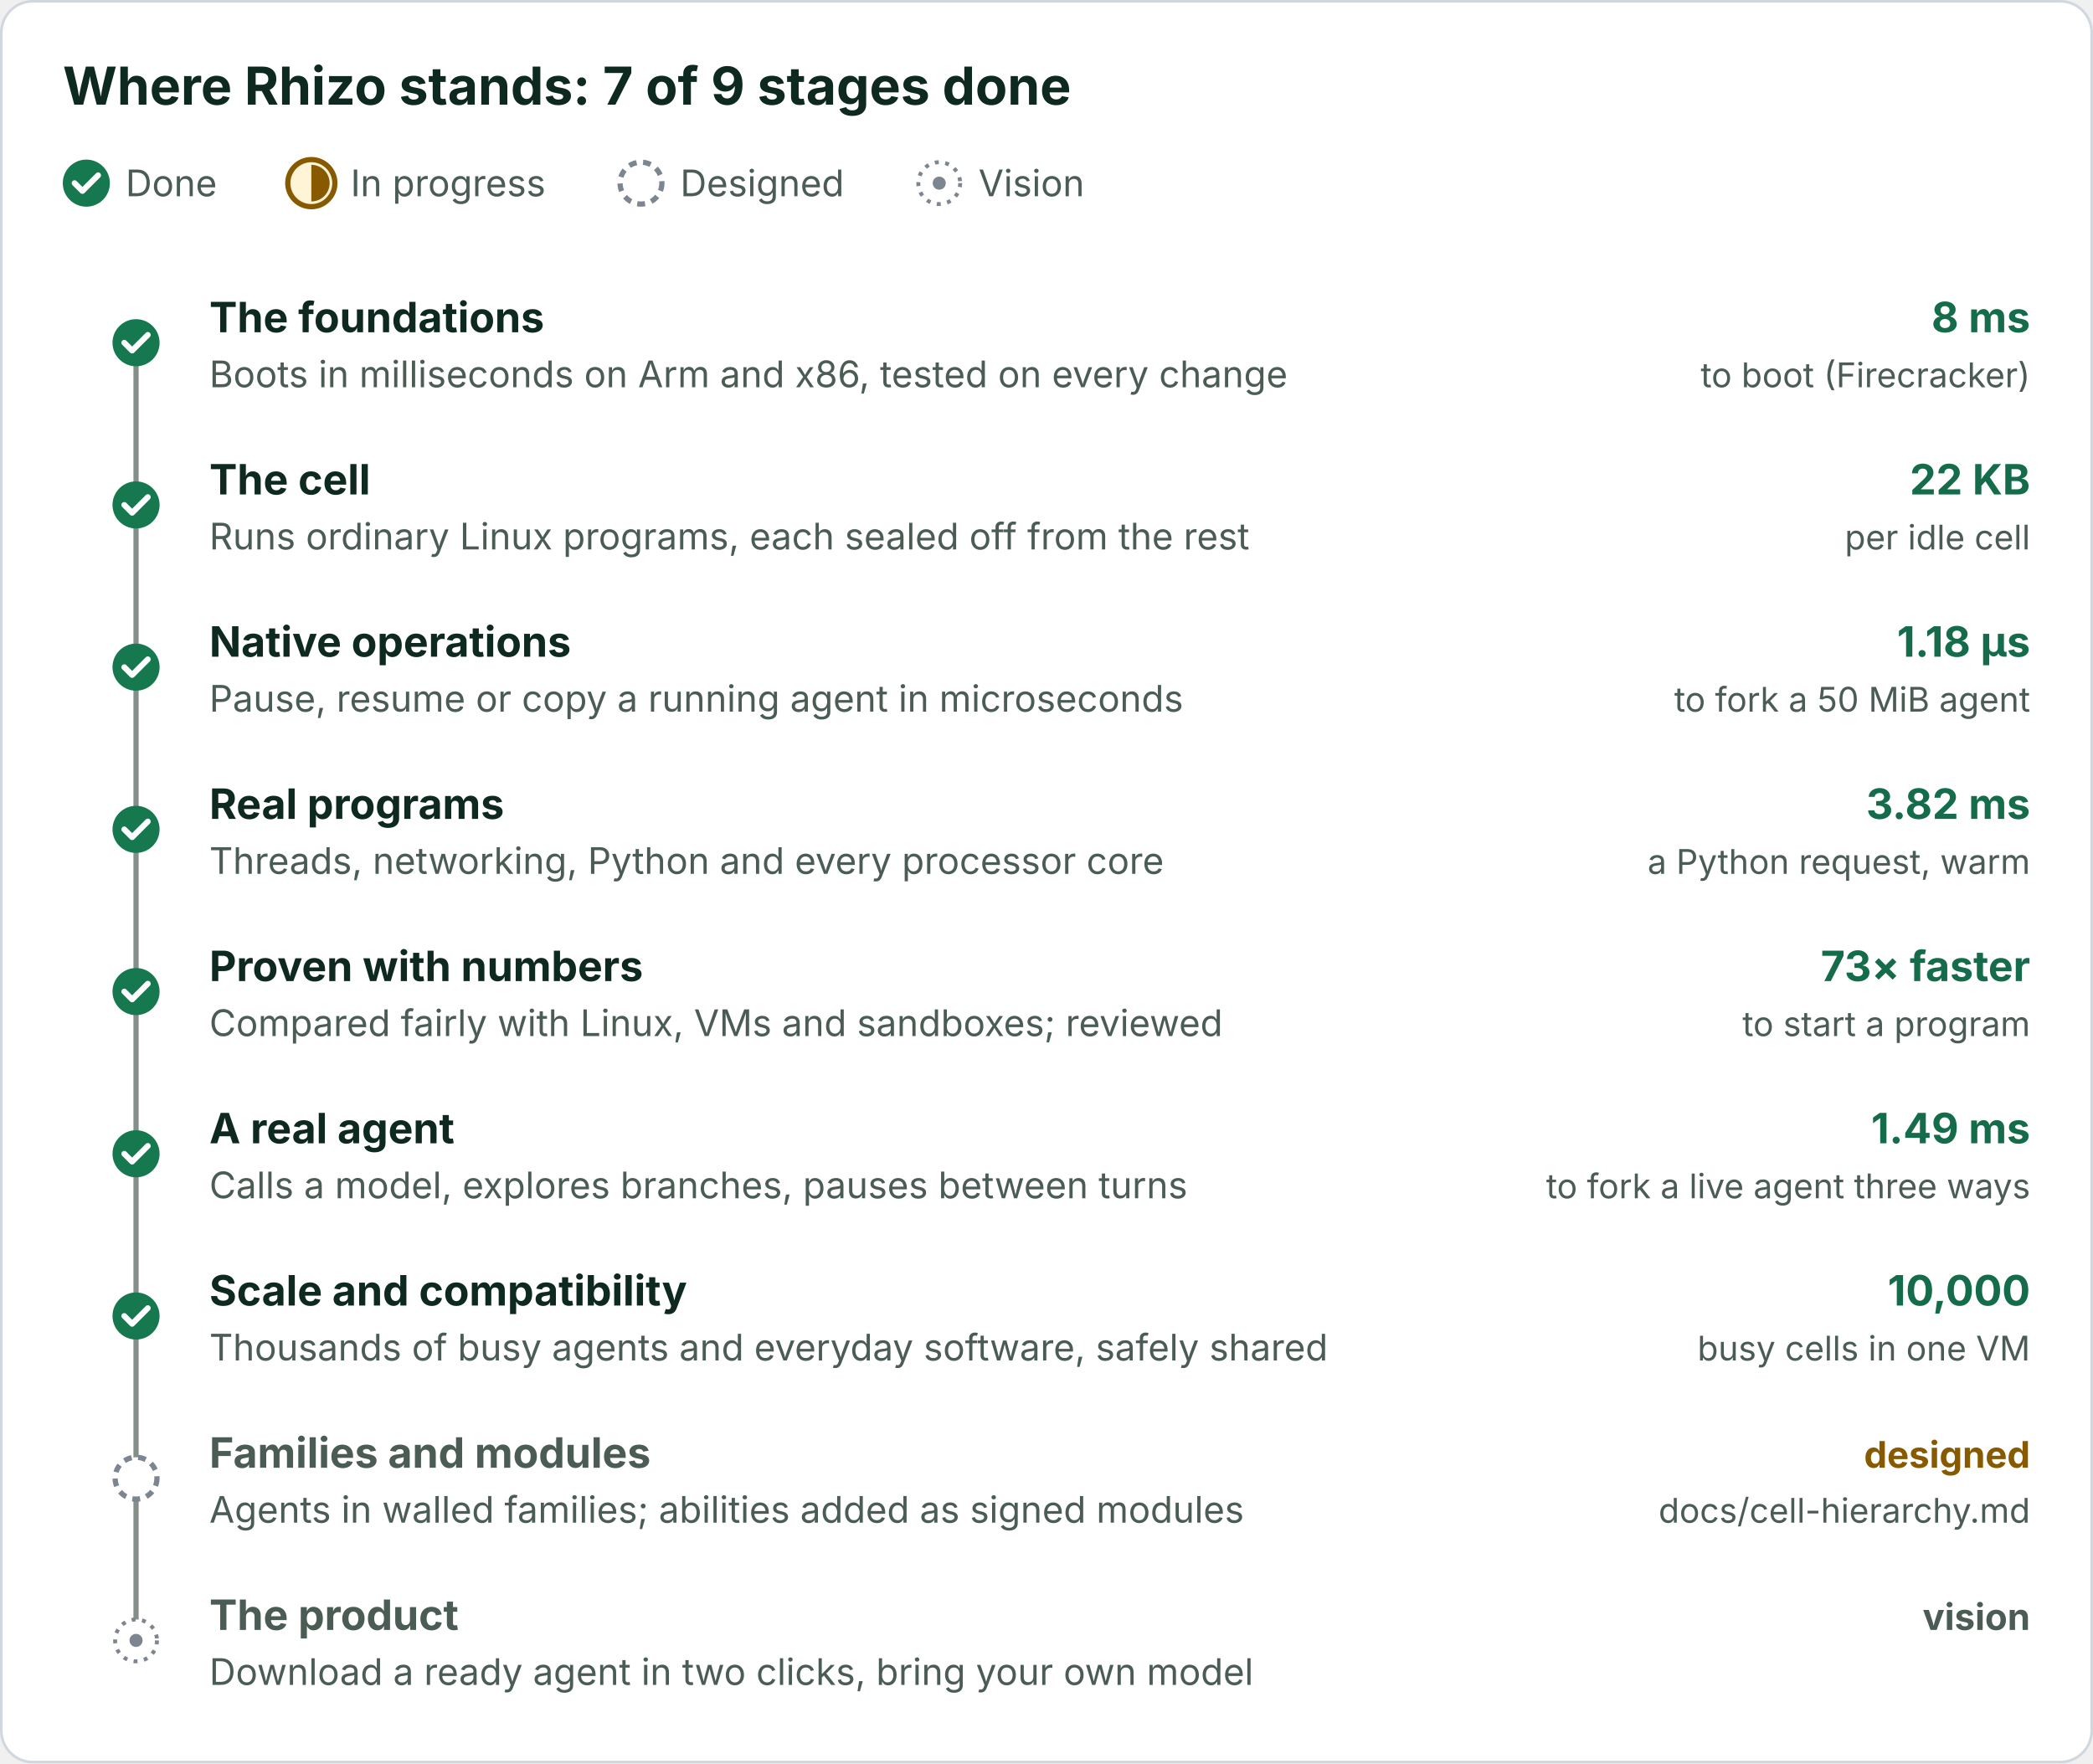
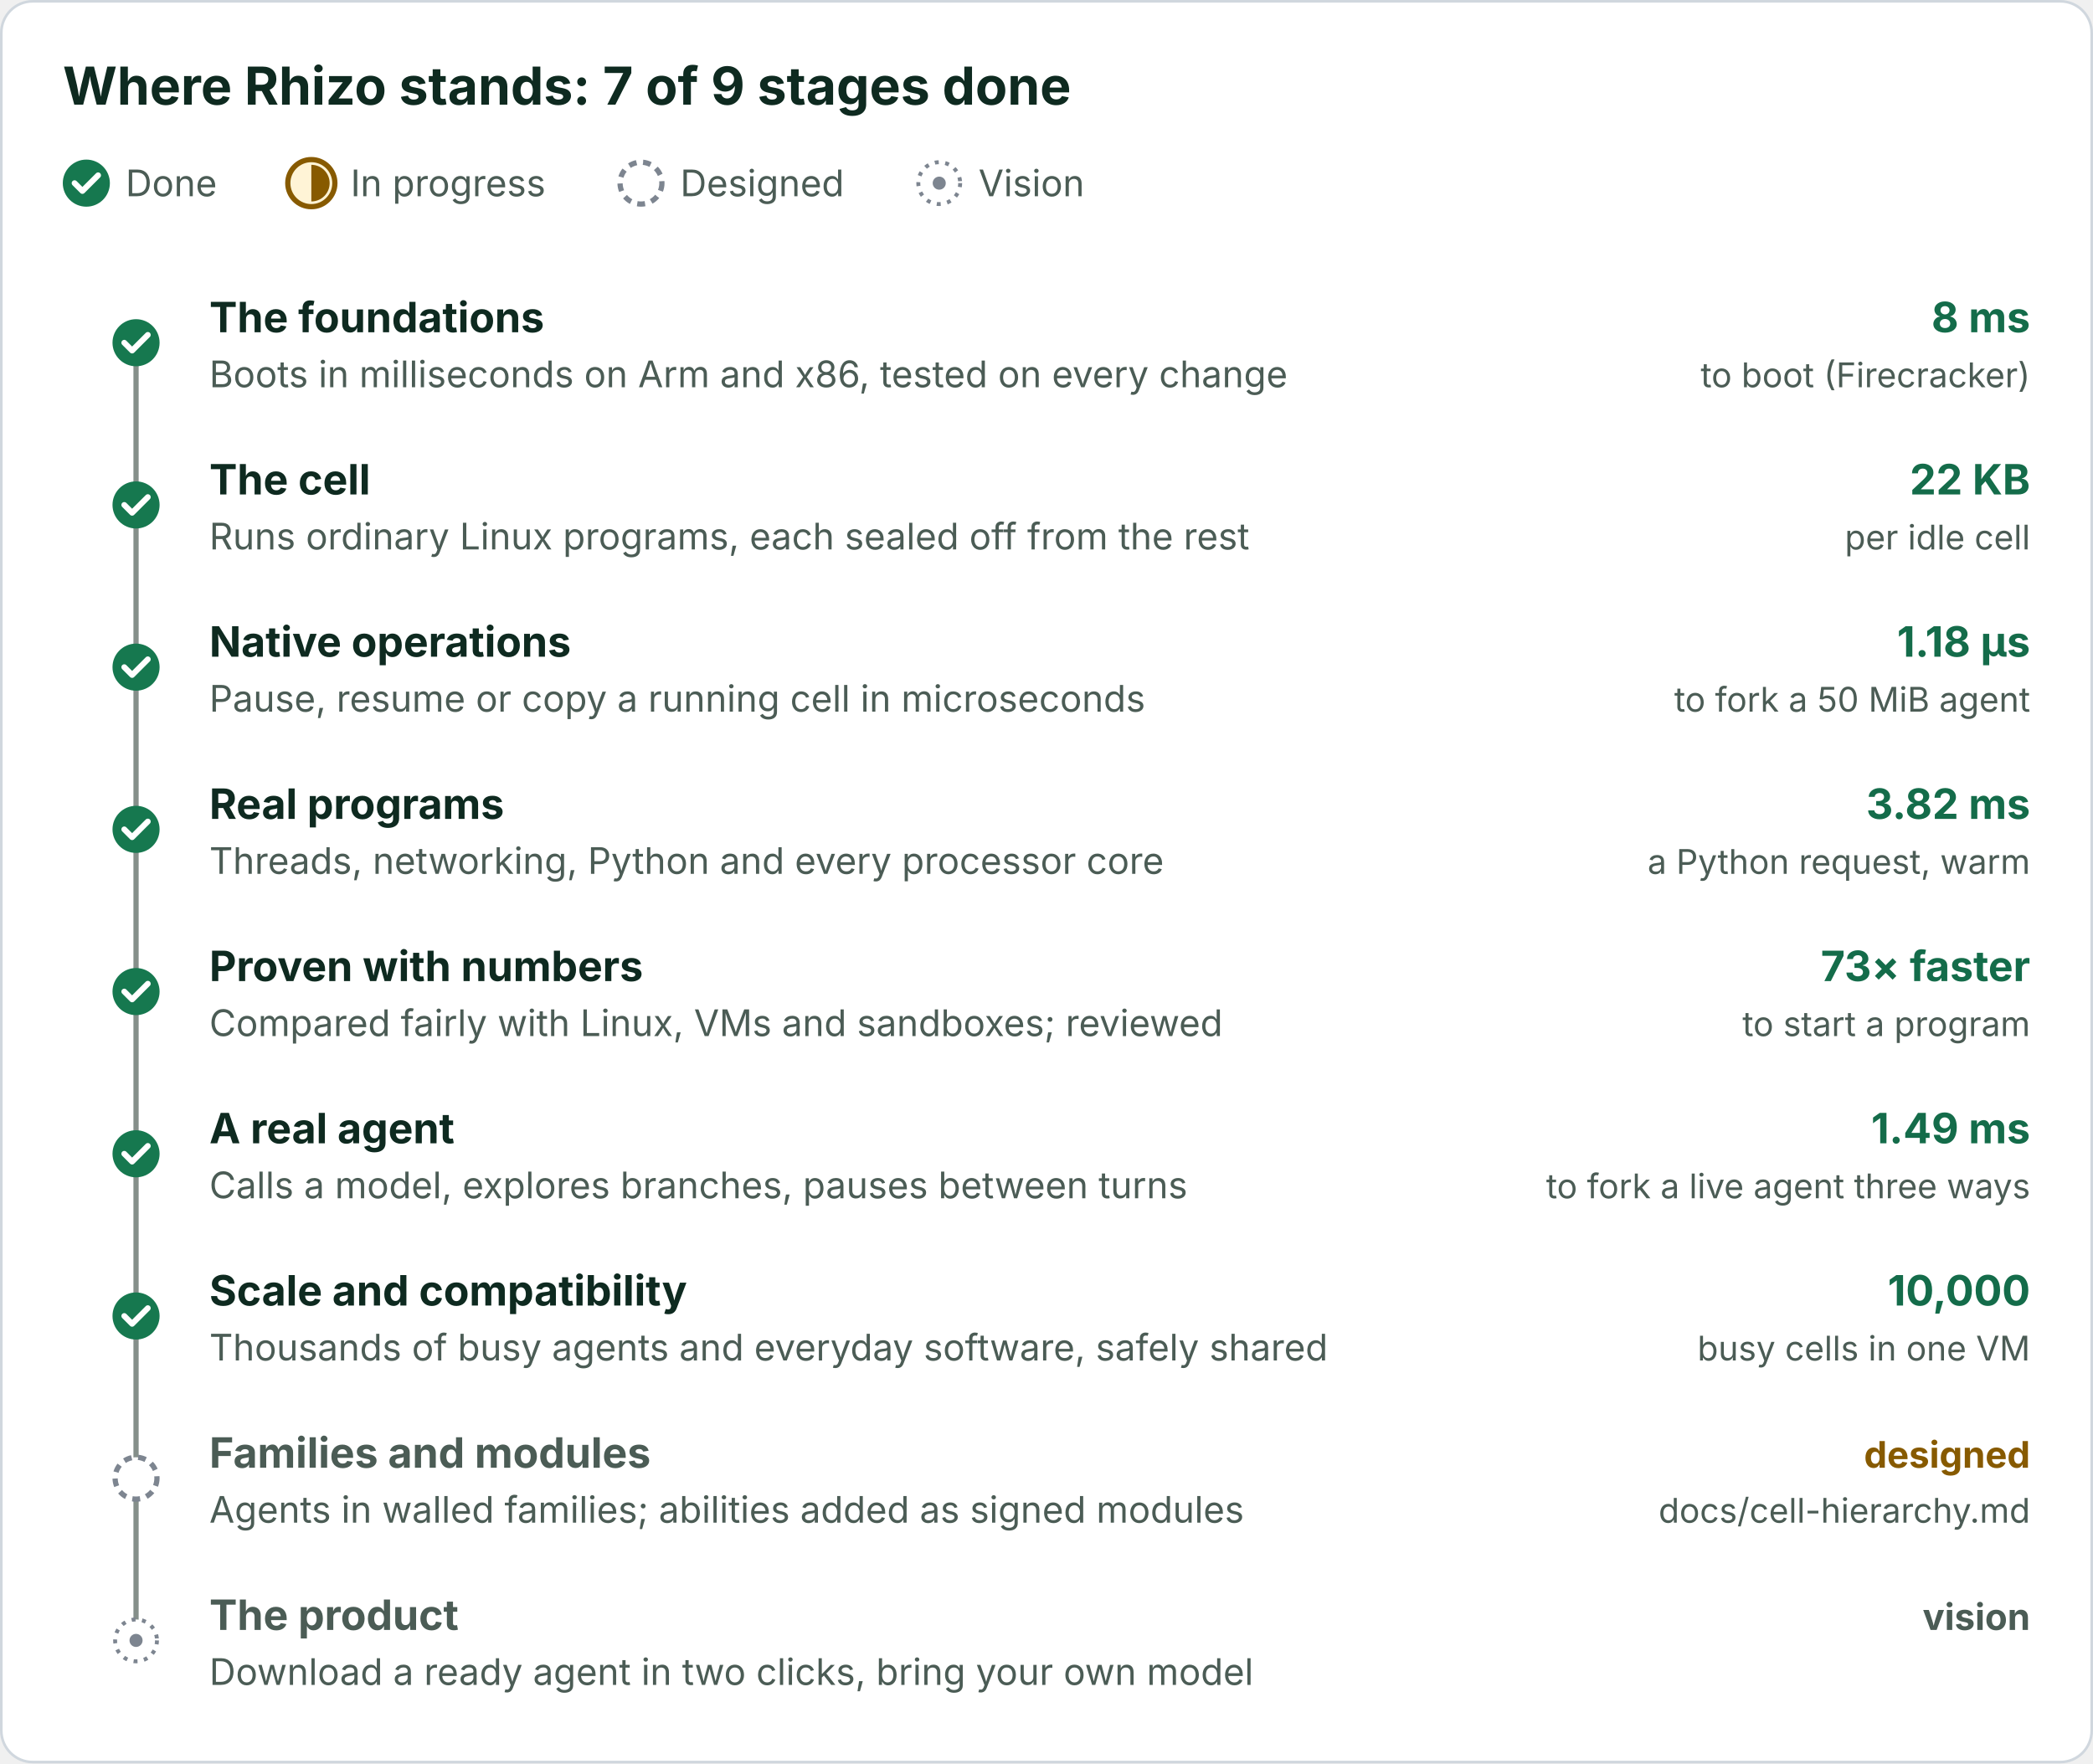
<svg xmlns="http://www.w3.org/2000/svg" viewBox="0 0 800 674" width="800" height="674" role="img" font-family="Inter, -apple-system, Segoe UI, Helvetica, Arial, sans-serif">
  <defs>
    <marker id="a" viewBox="0 0 10 10" refX="10" refY="5" markerWidth="7" markerHeight="7" orient="auto">
      <path d="M0 0L10 5L0 10z" fill="#57706a" />
    </marker>
    <marker id="g" viewBox="0 0 10 10" refX="10" refY="5" markerWidth="7" markerHeight="7" orient="auto">
      <path d="M0 0L10 5L0 10z" fill="#1f9d6b" />
    </marker>
    <marker id="b" viewBox="0 0 10 10" refX="10" refY="5" markerWidth="7" markerHeight="7" orient="auto">
      <path d="M0 0L10 5L0 10z" fill="#0a5cc2" />
    </marker>
    <marker id="o" viewBox="0 0 10 10" refX="10" refY="5" markerWidth="7" markerHeight="7" orient="auto">
      <path d="M0 0L10 5L0 10z" fill="#8a6100" />
    </marker>
    <marker id="r" viewBox="0 0 10 10" refX="10" refY="5" markerWidth="7" markerHeight="7" orient="auto">
      <path d="M0 0L10 5L0 10z" fill="#b42318" />
    </marker>
    <marker id="c" viewBox="0 0 10 10" refX="10" refY="5" markerWidth="7" markerHeight="7" orient="auto">
      <path d="M0 0L10 5L0 10z" fill="#146c4a" />
    </marker>
  </defs>
  <rect class="bg" x="0.5" y="0.5" width="799" height="673" rx="12" fill="#ffffff" stroke="#d0d7de" />
  <text x="24" y="40" font-size="20" fill="#0e2a20" font-weight="700">Where Rhizo stands: 7 of 9 stages done</text>
  <circle cx="33" cy="70" r="9" fill="#16784f" />
  <path d="M28.5 70l3 3l6-6" fill="none" stroke="#ffffff" stroke-width="2.2" stroke-linecap="round" stroke-linejoin="round" />
  <text x="48" y="75" font-size="14" fill="#4b5c55">Done</text>
  <circle cx="119" cy="70" r="9" fill="#fff4d6" stroke="#875a00" stroke-width="2" />
  <path d="M119 63A7 7 0 0 1 119 77z" fill="#875a00" />
  <text x="134" y="75" font-size="14" fill="#4b5c55">In progress</text>
  <circle cx="245" cy="70" r="8" fill="#ffffff" stroke="#7d8590" stroke-width="2" stroke-dasharray="3 2.5" />
  <text x="260" y="75" font-size="14" fill="#4b5c55">Designed</text>
  <circle cx="359" cy="70" r="8" fill="#ffffff" stroke="#7d8590" stroke-width="1.5" stroke-dasharray="1.5 2.5" />
  <circle cx="359" cy="70" r="2.5" fill="#7d8590" />
  <text x="374" y="75" font-size="14" fill="#4b5c55">Vision</text>
  <line x1="52" y1="131.0" x2="52" y2="627.0" stroke="#858f8a" stroke-width="2" />
  <circle cx="52" cy="131.0" r="9" fill="#16784f" />
  <path d="M47.5 131.0l3 3l6-6" fill="none" stroke="#ffffff" stroke-width="2.2" stroke-linecap="round" stroke-linejoin="round" />
  <text x="80" y="127.0" font-size="16" fill="#0e2a20" font-weight="700">The foundations</text>
  <text x="80" y="148.0" font-size="14" fill="#4b5c55">Boots in milliseconds on Arm and x86, tested on every change</text>
  <text x="776" y="127.0" font-size="16" fill="#146c4a" font-weight="700" text-anchor="end">8 ms</text>
  <text x="776" y="148.0" font-size="13" fill="#4b5c55" text-anchor="end">to boot (Firecracker)</text>
  <circle cx="52" cy="193.0" r="9" fill="#16784f" />
  <path d="M47.5 193.0l3 3l6-6" fill="none" stroke="#ffffff" stroke-width="2.2" stroke-linecap="round" stroke-linejoin="round" />
  <text x="80" y="189.0" font-size="16" fill="#0e2a20" font-weight="700">The cell</text>
  <text x="80" y="210.0" font-size="14" fill="#4b5c55">Runs ordinary Linux programs, each sealed off from the rest</text>
  <text x="776" y="189.0" font-size="16" fill="#146c4a" font-weight="700" text-anchor="end">22 KB</text>
  <text x="776" y="210.0" font-size="13" fill="#4b5c55" text-anchor="end">per idle cell</text>
  <circle cx="52" cy="255.0" r="9" fill="#16784f" />
  <path d="M47.5 255.0l3 3l6-6" fill="none" stroke="#ffffff" stroke-width="2.2" stroke-linecap="round" stroke-linejoin="round" />
  <text x="80" y="251.0" font-size="16" fill="#0e2a20" font-weight="700">Native operations</text>
-   <text x="80" y="272.0" font-size="14" fill="#4b5c55">Pause, resume or copy a running agent in microseconds</text>
+   <text x="80" y="272.0" font-size="14" fill="#4b5c55">Pause, resume or copy a running cell in microseconds</text>
  <text x="776" y="251.0" font-size="16" fill="#146c4a" font-weight="700" text-anchor="end">1.18 µs</text>
  <text x="776" y="272.0" font-size="13" fill="#4b5c55" text-anchor="end">to fork a 50 MiB agent</text>
  <circle cx="52" cy="317.0" r="9" fill="#16784f" />
  <path d="M47.5 317.0l3 3l6-6" fill="none" stroke="#ffffff" stroke-width="2.2" stroke-linecap="round" stroke-linejoin="round" />
  <text x="80" y="313.0" font-size="16" fill="#0e2a20" font-weight="700">Real programs</text>
  <text x="80" y="334.0" font-size="14" fill="#4b5c55">Threads, networking, Python and every processor core</text>
  <text x="776" y="313.0" font-size="16" fill="#146c4a" font-weight="700" text-anchor="end">3.82 ms</text>
  <text x="776" y="334.0" font-size="13" fill="#4b5c55" text-anchor="end">a Python request, warm</text>
  <circle cx="52" cy="379.0" r="9" fill="#16784f" />
  <path d="M47.5 379.0l3 3l6-6" fill="none" stroke="#ffffff" stroke-width="2.2" stroke-linecap="round" stroke-linejoin="round" />
  <text x="80" y="375.0" font-size="16" fill="#0e2a20" font-weight="700">Proven with numbers</text>
  <text x="80" y="396.0" font-size="14" fill="#4b5c55">Compared fairly with Linux, VMs and sandboxes; reviewed</text>
  <text x="776" y="375.0" font-size="16" fill="#146c4a" font-weight="700" text-anchor="end">73× faster</text>
  <text x="776" y="396.0" font-size="13" fill="#4b5c55" text-anchor="end">to start a program</text>
  <circle cx="52" cy="441.0" r="9" fill="#16784f" />
  <path d="M47.5 441.0l3 3l6-6" fill="none" stroke="#ffffff" stroke-width="2.2" stroke-linecap="round" stroke-linejoin="round" />
  <text x="80" y="437.0" font-size="16" fill="#0e2a20" font-weight="700">A real agent</text>
  <text x="80" y="458.0" font-size="14" fill="#4b5c55">Calls a model, explores branches, pauses between turns</text>
  <text x="776" y="437.0" font-size="16" fill="#146c4a" font-weight="700" text-anchor="end">1.49 ms</text>
  <text x="776" y="458.0" font-size="13" fill="#4b5c55" text-anchor="end">to fork a live agent three ways</text>
  <circle cx="52" cy="503.0" r="9" fill="#16784f" />
  <path d="M47.5 503.0l3 3l6-6" fill="none" stroke="#ffffff" stroke-width="2.2" stroke-linecap="round" stroke-linejoin="round" />
  <text x="80" y="499.0" font-size="16" fill="#0e2a20" font-weight="700">Scale and compatibility</text>
  <text x="80" y="520.0" font-size="14" fill="#4b5c55">Thousands of busy agents and everyday software, safely shared</text>
  <text x="776" y="499.0" font-size="16" fill="#146c4a" font-weight="700" text-anchor="end">10,000</text>
  <text x="776" y="520.0" font-size="13" fill="#4b5c55" text-anchor="end">busy cells in one VM</text>
  <circle cx="52" cy="565.0" r="8" fill="#ffffff" stroke="#7d8590" stroke-width="2" stroke-dasharray="3 2.5" />
  <text x="80" y="561.0" font-size="16" fill="#4b5c55" font-weight="700">Families and modules</text>
  <text x="80" y="582.0" font-size="14" fill="#4b5c55">Agents in walled families; abilities added as signed modules</text>
  <text x="776" y="561.0" font-size="14" fill="#875a00" font-weight="700" text-anchor="end">designed</text>
  <text x="776" y="582.0" font-size="13" fill="#4b5c55" text-anchor="end">docs/cell-hierarchy.md</text>
  <circle cx="52" cy="627.0" r="8" fill="#ffffff" stroke="#7d8590" stroke-width="1.5" stroke-dasharray="1.5 2.5" />
  <circle cx="52" cy="627.0" r="2.5" fill="#7d8590" />
  <text x="80" y="623.0" font-size="16" fill="#4b5c55" font-weight="700">The product</text>
  <text x="80" y="644.0" font-size="14" fill="#4b5c55">Download a ready agent in two clicks, bring your own model</text>
  <text x="776" y="623.0" font-size="14" fill="#4b5c55" font-weight="700" text-anchor="end">vision</text>
</svg>
